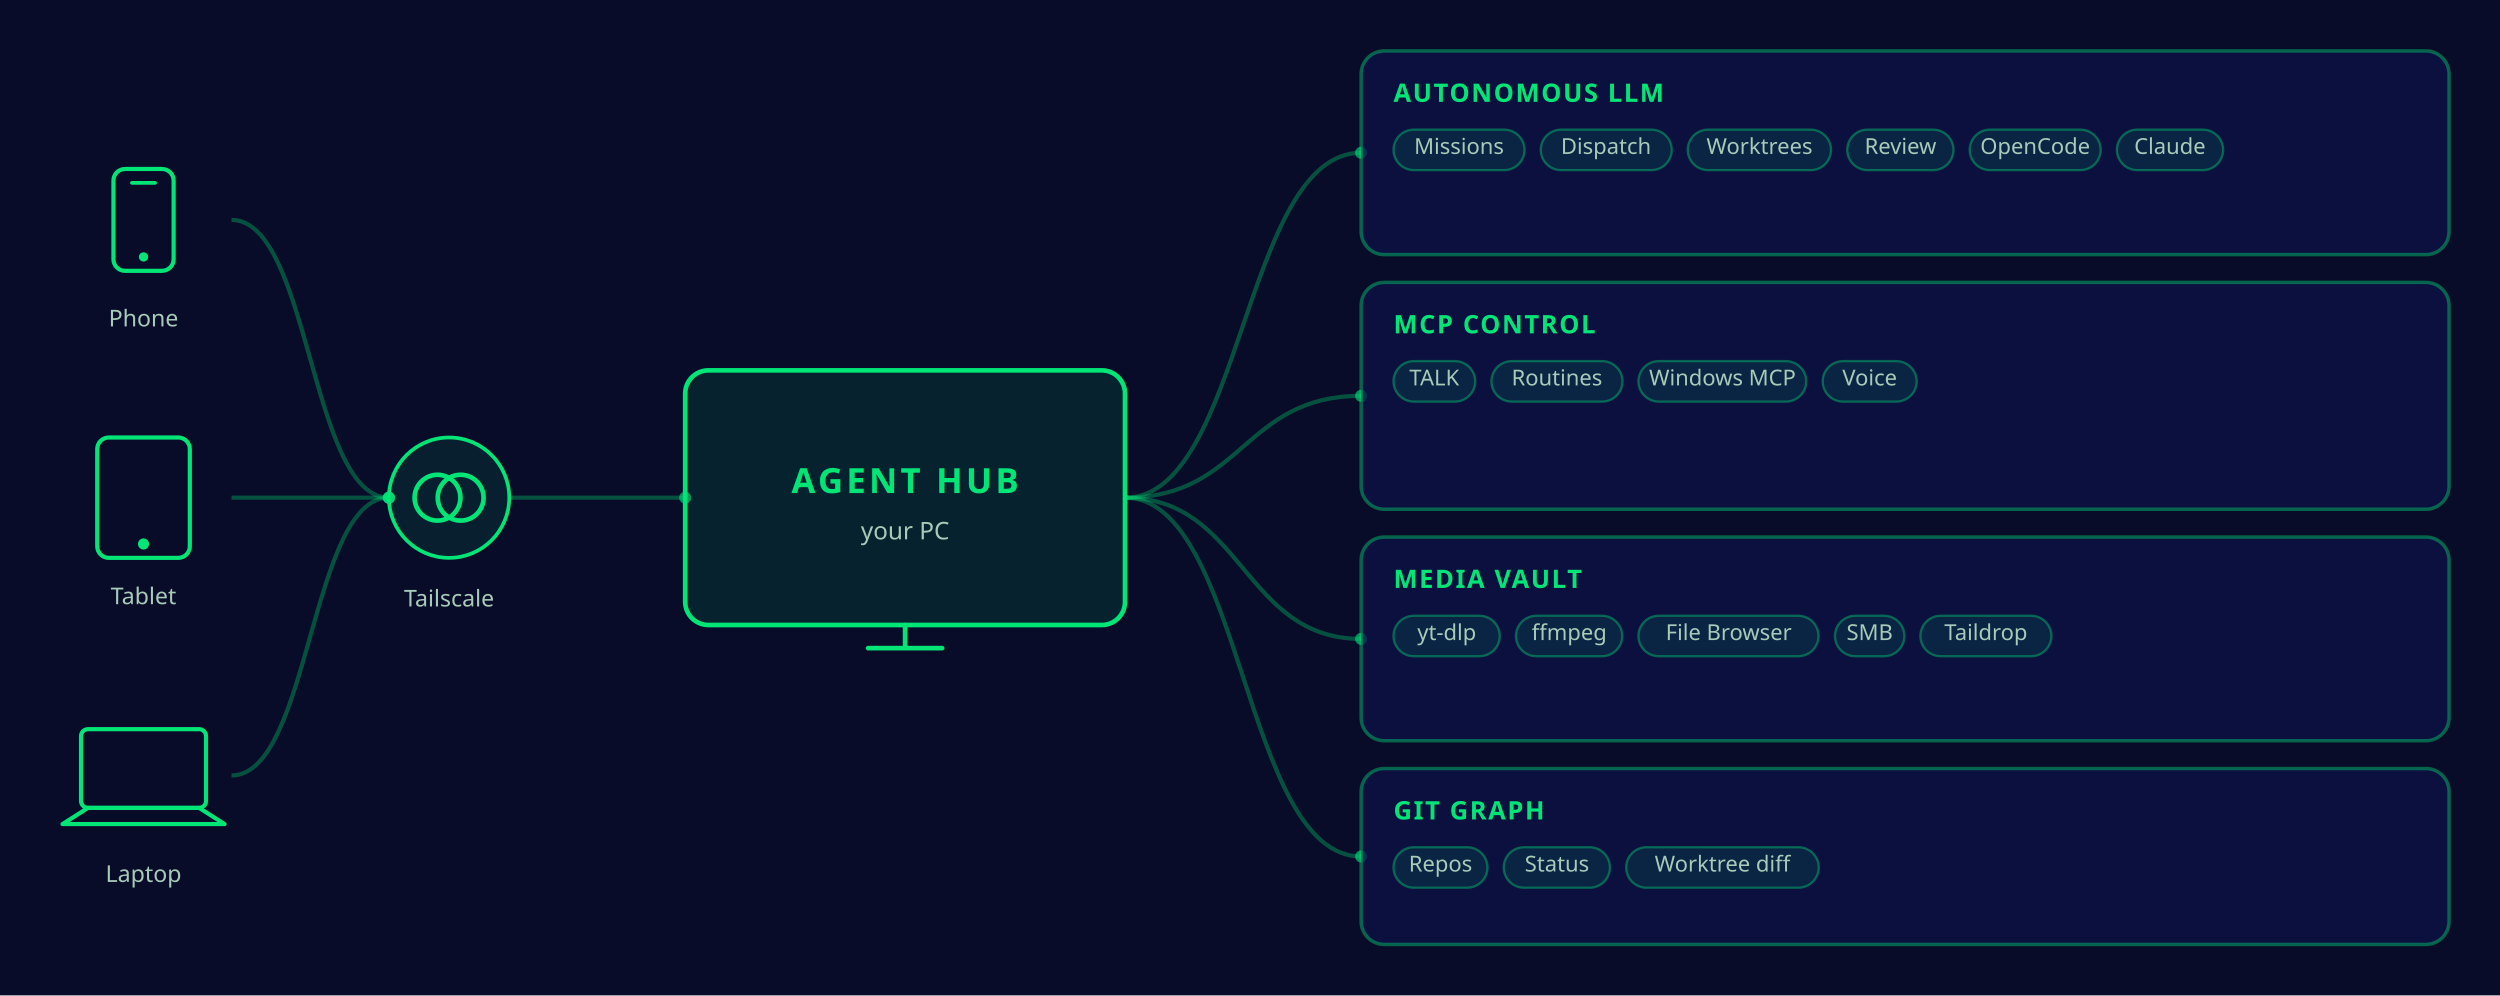
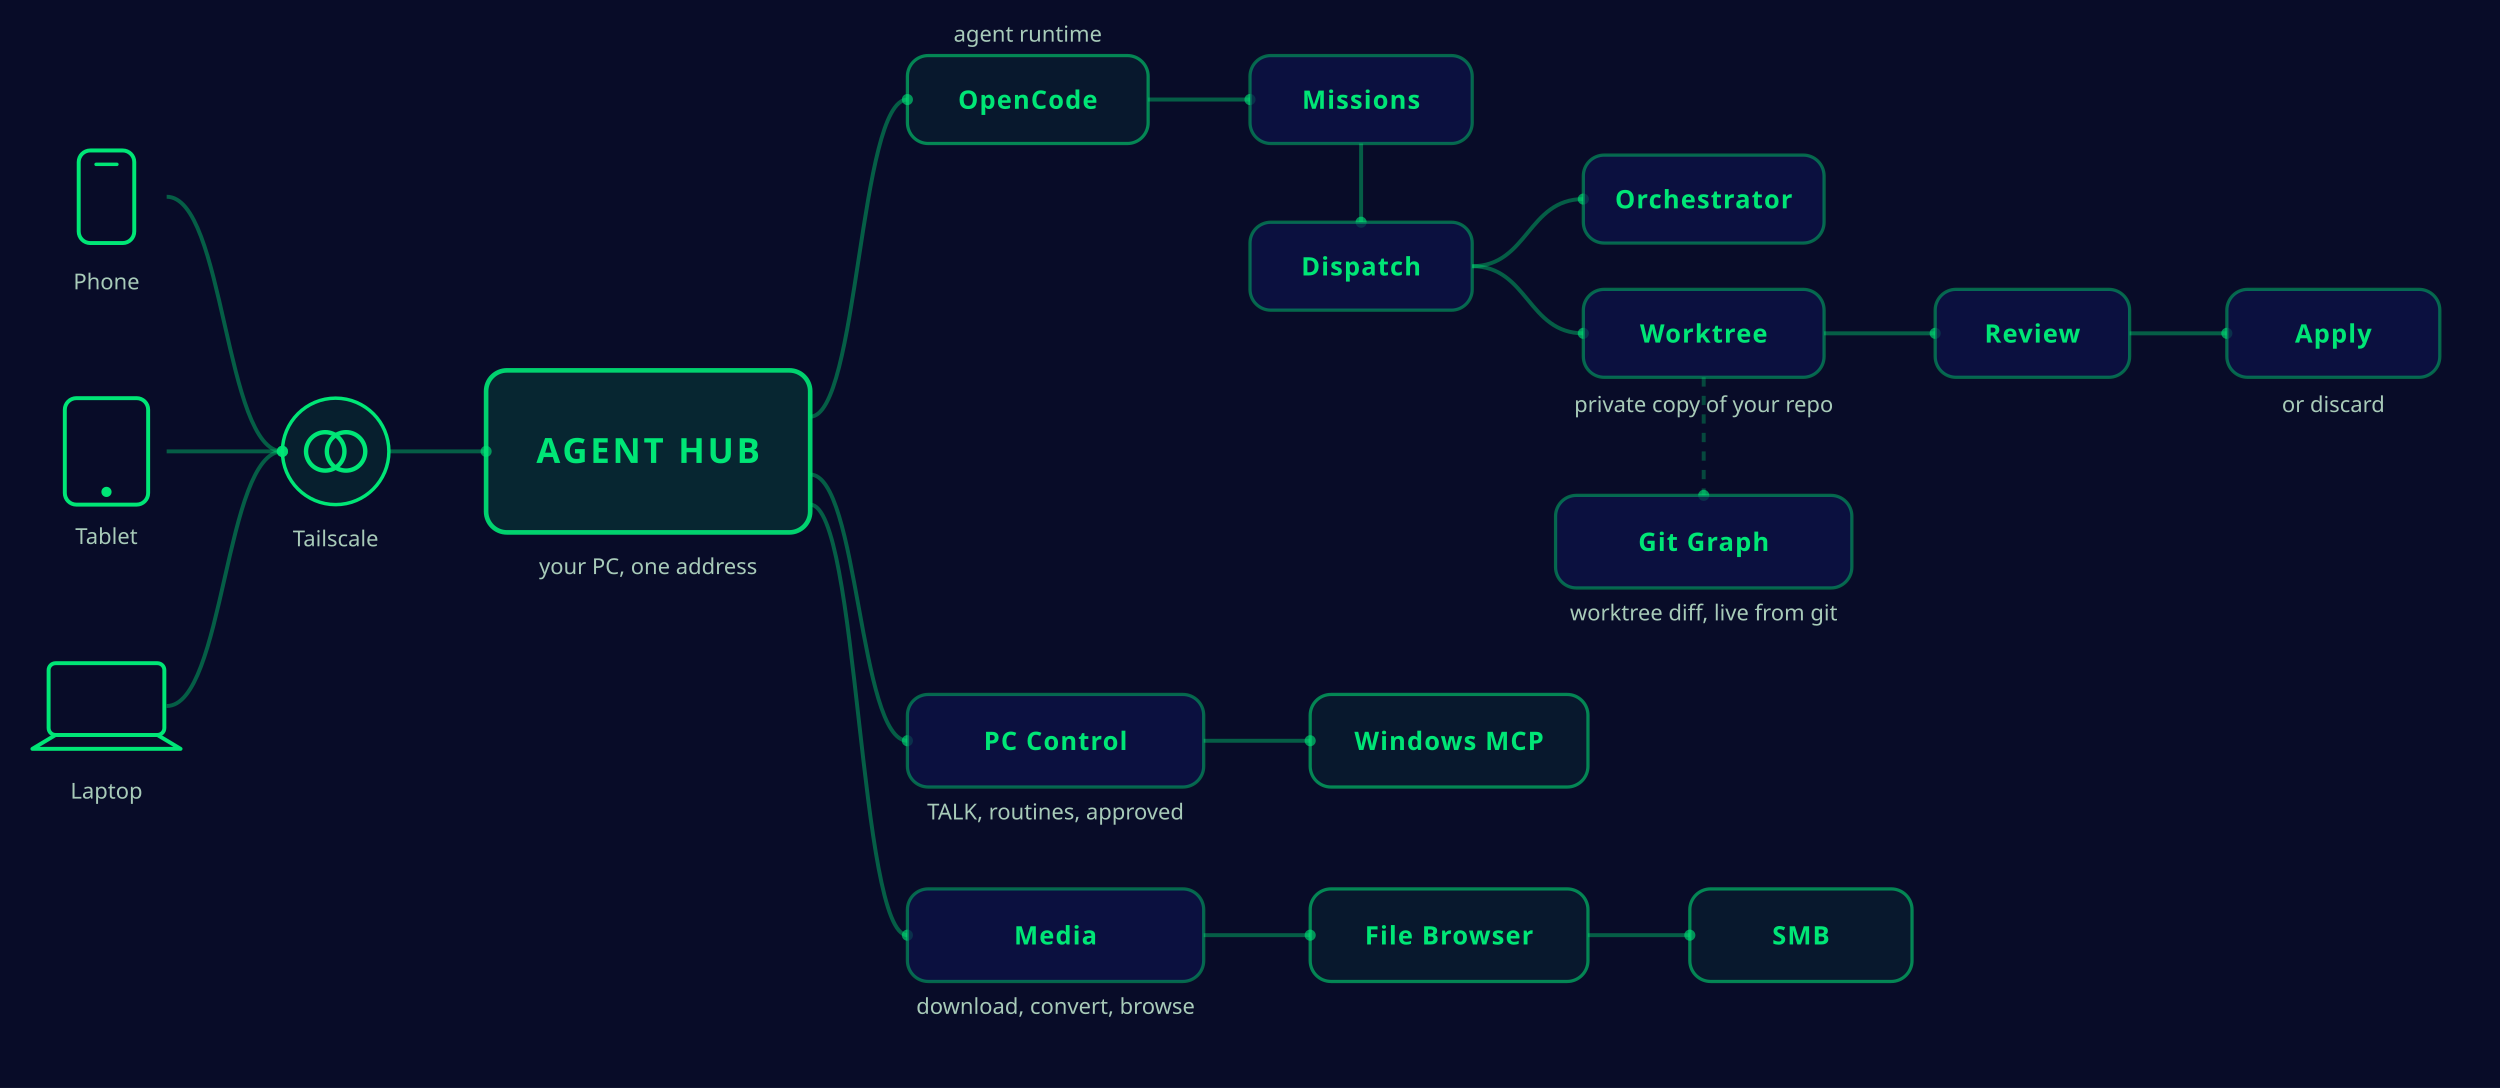
- <svg xmlns="http://www.w3.org/2000/svg" viewBox="0 0 1080 430" role="img" aria-label="Your phone, tablet and laptop reach your PC over Tailscale, where Agent Hub fronts autonomous LLM work, PC control, media and a git graph.">
-   <rect width="1080" height="430" fill="#080c28" />
-   <rect x="49.0" y="73.0" width="26.0" height="44.0" rx="5.0" fill="none" stroke="#00e676" stroke-width="1.8" />
-   <line x1="57.0" y1="79.0" x2="67.0" y2="79.0" stroke="#00e676" stroke-width="1.6" stroke-linecap="round" />
-   <circle cx="62.0" cy="111.0" r="2.0" fill="#00e676" />
-   <text x="62" y="141" text-anchor="middle" fill="#a8cbb9" font-family="Outfit,Segoe UI,sans-serif" font-size="10">Phone</text>
-   <path d="M100,95 C134,95 134,215 168,215" fill="none" stroke="#00e676" stroke-opacity=".32" stroke-width="1.8" />
-   <circle cx="168" cy="215" r="2.6" fill="#00e676" fill-opacity=".6" />
-   <rect x="42.0" y="189.0" width="40.0" height="52.0" rx="5.0" fill="none" stroke="#00e676" stroke-width="1.8" />
-   <circle cx="62.0" cy="235.0" r="2.4" fill="#00e676" />
-   <text x="62" y="261" text-anchor="middle" fill="#a8cbb9" font-family="Outfit,Segoe UI,sans-serif" font-size="10">Tablet</text>
-   <path d="M100,215 C134,215 134,215 168,215" fill="none" stroke="#00e676" stroke-opacity=".32" stroke-width="1.8" />
-   <circle cx="168" cy="215" r="2.6" fill="#00e676" fill-opacity=".6" />
-   <rect x="35.0" y="315.0" width="54.0" height="34.0" rx="3.0" fill="none" stroke="#00e676" stroke-width="1.8" />
-   <path d="M27.0,356.0 L38.0,349.0 L86.0,349.0 L97.0,356.0 Z" fill="none" stroke="#00e676" stroke-width="1.8" stroke-linejoin="round" />
-   <text x="62" y="381" text-anchor="middle" fill="#a8cbb9" font-family="Outfit,Segoe UI,sans-serif" font-size="10">Laptop</text>
-   <path d="M100,335 C134,335 134,215 168,215" fill="none" stroke="#00e676" stroke-opacity=".32" stroke-width="1.8" />
-   <circle cx="168" cy="215" r="2.6" fill="#00e676" fill-opacity=".6" />
-   <circle cx="194" cy="215" r="26" fill="rgba(0,230,118,.09)" stroke="#00e676" stroke-width="1.6" />
-   <circle cx="189" cy="215" r="9.9" fill="none" stroke="#00e676" stroke-width="2" />
-   <circle cx="199" cy="215" r="9.9" fill="none" stroke="#00e676" stroke-width="2" />
-   <text x="194" y="262" text-anchor="middle" fill="#a8cbb9" font-family="Outfit,Segoe UI,sans-serif" font-size="10">Tailscale</text>
-   <path d="M220,215 C258,215 258,215 296,215" fill="none" stroke="#00e676" stroke-opacity=".32" stroke-width="1.8" />
-   <circle cx="296" cy="215" r="2.6" fill="#00e676" fill-opacity=".6" />
-   <rect x="296" y="160" width="190" height="110" rx="10" fill="rgba(0,230,118,.10)" stroke="#00e676" stroke-width="2" />
-   <path d="M375.0,280 h32 M391.0,270 v10" stroke="#00e676" stroke-width="2" stroke-linecap="round" fill="none" />
-   <text x="391.0" y="213.0" text-anchor="middle" fill="#00e676" font-family="Orbitron,Segoe UI,sans-serif" font-size="15" font-weight="700" letter-spacing="1.4">AGENT HUB</text>
-   <text x="391.0" y="233.0" text-anchor="middle" fill="#a8cbb9" font-family="Outfit,Segoe UI,sans-serif" font-size="10.5">your PC</text>
-   <path d="M486,215 C537,215 537,66 588,66" fill="none" stroke="#00e676" stroke-opacity=".32" stroke-width="1.8" />
-   <circle cx="588" cy="66" r="2.6" fill="#00e676" fill-opacity=".6" />
-   <rect x="588" y="22" width="470" height="88" rx="10" fill="rgba(13,18,71,.75)" stroke="#00e676" stroke-opacity=".40" stroke-width="1.5" />
-   <text x="602" y="44" fill="#00e676" font-family="Orbitron,Segoe UI,sans-serif" font-size="11" font-weight="700" letter-spacing=".7">AUTONOMOUS LLM</text>
-   <rect x="602.0" y="56.0" width="56.6" height="17.5" rx="8.8" fill="rgba(0,230,118,.10)" stroke="#00e676" stroke-opacity=".38" stroke-width="1" />
-   <text x="630.3" y="66.5" text-anchor="middle" fill="#a8cbb9" font-family="Outfit,Segoe UI,sans-serif" font-size="9.5">Missions</text>
-   <rect x="665.6" y="56.0" width="56.6" height="17.5" rx="8.8" fill="rgba(0,230,118,.10)" stroke="#00e676" stroke-opacity=".38" stroke-width="1" />
-   <text x="693.8" y="66.5" text-anchor="middle" fill="#a8cbb9" font-family="Outfit,Segoe UI,sans-serif" font-size="9.5">Dispatch</text>
-   <rect x="729.1" y="56.0" width="61.9" height="17.5" rx="8.8" fill="rgba(0,230,118,.10)" stroke="#00e676" stroke-opacity=".38" stroke-width="1" />
-   <text x="760.1" y="66.5" text-anchor="middle" fill="#a8cbb9" font-family="Outfit,Segoe UI,sans-serif" font-size="9.5">Worktrees</text>
-   <rect x="798.0" y="56.0" width="45.9" height="17.5" rx="8.8" fill="rgba(0,230,118,.10)" stroke="#00e676" stroke-opacity=".38" stroke-width="1" />
-   <text x="821.0" y="66.5" text-anchor="middle" fill="#a8cbb9" font-family="Outfit,Segoe UI,sans-serif" font-size="9.5">Review</text>
-   <rect x="850.9" y="56.0" width="56.6" height="17.5" rx="8.8" fill="rgba(0,230,118,.10)" stroke="#00e676" stroke-opacity=".38" stroke-width="1" />
-   <text x="879.2" y="66.5" text-anchor="middle" fill="#a8cbb9" font-family="Outfit,Segoe UI,sans-serif" font-size="9.5">OpenCode</text>
-   <rect x="914.5" y="56.0" width="45.9" height="17.5" rx="8.8" fill="rgba(0,230,118,.10)" stroke="#00e676" stroke-opacity=".38" stroke-width="1" />
-   <text x="937.4" y="66.5" text-anchor="middle" fill="#a8cbb9" font-family="Outfit,Segoe UI,sans-serif" font-size="9.5">Claude</text>
-   <path d="M486,215 C537,215 537,171 588,171" fill="none" stroke="#00e676" stroke-opacity=".32" stroke-width="1.8" />
-   <circle cx="588" cy="171" r="2.6" fill="#00e676" fill-opacity=".6" />
-   <rect x="588" y="122" width="470" height="98" rx="10" fill="rgba(13,18,71,.75)" stroke="#00e676" stroke-opacity=".40" stroke-width="1.5" />
-   <text x="602" y="144" fill="#00e676" font-family="Orbitron,Segoe UI,sans-serif" font-size="11" font-weight="700" letter-spacing=".7">MCP CONTROL</text>
-   <rect x="602.0" y="156.0" width="35.3" height="17.5" rx="8.8" fill="rgba(0,230,118,.10)" stroke="#00e676" stroke-opacity=".38" stroke-width="1" />
-   <text x="619.6" y="166.5" text-anchor="middle" fill="#a8cbb9" font-family="Outfit,Segoe UI,sans-serif" font-size="9.5">TALK</text>
-   <rect x="644.3" y="156.0" width="56.6" height="17.5" rx="8.8" fill="rgba(0,230,118,.10)" stroke="#00e676" stroke-opacity=".38" stroke-width="1" />
-   <text x="672.6" y="166.5" text-anchor="middle" fill="#a8cbb9" font-family="Outfit,Segoe UI,sans-serif" font-size="9.5">Routines</text>
-   <rect x="707.8" y="156.0" width="72.5" height="17.5" rx="8.8" fill="rgba(0,230,118,.10)" stroke="#00e676" stroke-opacity=".38" stroke-width="1" />
-   <text x="744.1" y="166.5" text-anchor="middle" fill="#a8cbb9" font-family="Outfit,Segoe UI,sans-serif" font-size="9.5">Windows MCP</text>
-   <rect x="787.4" y="156.0" width="40.6" height="17.5" rx="8.8" fill="rgba(0,230,118,.10)" stroke="#00e676" stroke-opacity=".38" stroke-width="1" />
-   <text x="807.7" y="166.5" text-anchor="middle" fill="#a8cbb9" font-family="Outfit,Segoe UI,sans-serif" font-size="9.5">Voice</text>
-   <path d="M486,215 C537,215 537,276 588,276" fill="none" stroke="#00e676" stroke-opacity=".32" stroke-width="1.8" />
-   <circle cx="588" cy="276" r="2.6" fill="#00e676" fill-opacity=".6" />
-   <rect x="588" y="232" width="470" height="88" rx="10" fill="rgba(13,18,71,.75)" stroke="#00e676" stroke-opacity=".40" stroke-width="1.5" />
-   <text x="602" y="254" fill="#00e676" font-family="Orbitron,Segoe UI,sans-serif" font-size="11" font-weight="700" letter-spacing=".7">MEDIA VAULT</text>
-   <rect x="602.0" y="266.0" width="45.9" height="17.5" rx="8.8" fill="rgba(0,230,118,.10)" stroke="#00e676" stroke-opacity=".38" stroke-width="1" />
-   <text x="625.0" y="276.5" text-anchor="middle" fill="#a8cbb9" font-family="Outfit,Segoe UI,sans-serif" font-size="9.5">yt-dlp</text>
-   <rect x="654.9" y="266.0" width="45.9" height="17.5" rx="8.8" fill="rgba(0,230,118,.10)" stroke="#00e676" stroke-opacity=".38" stroke-width="1" />
-   <text x="677.9" y="276.5" text-anchor="middle" fill="#a8cbb9" font-family="Outfit,Segoe UI,sans-serif" font-size="9.5">ffmpeg</text>
-   <rect x="707.8" y="266.0" width="77.8" height="17.5" rx="8.8" fill="rgba(0,230,118,.10)" stroke="#00e676" stroke-opacity=".38" stroke-width="1" />
-   <text x="746.8" y="276.5" text-anchor="middle" fill="#a8cbb9" font-family="Outfit,Segoe UI,sans-serif" font-size="9.5">File Browser</text>
-   <rect x="792.7" y="266.0" width="30.0" height="17.5" rx="8.8" fill="rgba(0,230,118,.10)" stroke="#00e676" stroke-opacity=".38" stroke-width="1" />
-   <text x="807.7" y="276.5" text-anchor="middle" fill="#a8cbb9" font-family="Outfit,Segoe UI,sans-serif" font-size="9.5">SMB</text>
-   <rect x="829.6" y="266.0" width="56.6" height="17.5" rx="8.8" fill="rgba(0,230,118,.10)" stroke="#00e676" stroke-opacity=".38" stroke-width="1" />
-   <text x="857.9" y="276.5" text-anchor="middle" fill="#a8cbb9" font-family="Outfit,Segoe UI,sans-serif" font-size="9.5">Taildrop</text>
-   <path d="M486,215 C537,215 537,370 588,370" fill="none" stroke="#00e676" stroke-opacity=".32" stroke-width="1.8" />
-   <circle cx="588" cy="370" r="2.6" fill="#00e676" fill-opacity=".6" />
-   <rect x="588" y="332" width="470" height="76" rx="10" fill="rgba(13,18,71,.75)" stroke="#00e676" stroke-opacity=".40" stroke-width="1.5" />
-   <text x="602" y="354" fill="#00e676" font-family="Orbitron,Segoe UI,sans-serif" font-size="11" font-weight="700" letter-spacing=".7">GIT GRAPH</text>
-   <rect x="602.0" y="366.0" width="40.6" height="17.5" rx="8.8" fill="rgba(0,230,118,.10)" stroke="#00e676" stroke-opacity=".38" stroke-width="1" />
-   <text x="622.3" y="376.5" text-anchor="middle" fill="#a8cbb9" font-family="Outfit,Segoe UI,sans-serif" font-size="9.5">Repos</text>
-   <rect x="649.6" y="366.0" width="45.9" height="17.5" rx="8.8" fill="rgba(0,230,118,.10)" stroke="#00e676" stroke-opacity=".38" stroke-width="1" />
-   <text x="672.6" y="376.5" text-anchor="middle" fill="#a8cbb9" font-family="Outfit,Segoe UI,sans-serif" font-size="9.5">Status</text>
-   <rect x="702.5" y="366.0" width="83.2" height="17.5" rx="8.8" fill="rgba(0,230,118,.10)" stroke="#00e676" stroke-opacity=".38" stroke-width="1" />
-   <text x="744.1" y="376.5" text-anchor="middle" fill="#a8cbb9" font-family="Outfit,Segoe UI,sans-serif" font-size="9.5">Worktree diff</text>
+ <svg xmlns="http://www.w3.org/2000/svg" viewBox="0 0 1080 470" role="img" aria-label="Your devices reach the Hub over Tailscale. OpenCode feeds Missions, which dispatch into a git worktree; you review and apply, and the worktree feeds the Git Graph. PC control and media branch off the Hub.">
+   <rect width="1080" height="470" fill="#080c28" />
+   <rect x="34.0" y="65.0" width="24.0" height="40.0" rx="5.0" fill="none" stroke="#00e676" stroke-width="1.7" />
+   <line x1="41.5" y1="71.0" x2="50.5" y2="71.0" stroke="#00e676" stroke-width="1.5" stroke-linecap="round" />
+   <text x="46" y="125" text-anchor="middle" fill="#a8cbb9" font-family="Outfit,Segoe UI,sans-serif" font-size="9.5">Phone</text>
+   <path d="M72,85 C97,85 97,195 122,195" fill="none" stroke="#00e676" stroke-opacity="0.38" stroke-width="1.7" />
+   <circle cx="122" cy="195" r="2.4" fill="#00e676" fill-opacity=".6" />
+   <rect x="28.0" y="172.0" width="36.0" height="46.0" rx="5.0" fill="none" stroke="#00e676" stroke-width="1.7" />
+   <circle cx="46.0" cy="212.5" r="2.2" fill="#00e676" />
+   <text x="46" y="235" text-anchor="middle" fill="#a8cbb9" font-family="Outfit,Segoe UI,sans-serif" font-size="9.5">Tablet</text>
+   <path d="M72,195 C97,195 97,195 122,195" fill="none" stroke="#00e676" stroke-opacity="0.38" stroke-width="1.7" />
+   <circle cx="122" cy="195" r="2.4" fill="#00e676" fill-opacity=".6" />
+   <rect x="21.0" y="286.5" width="50.0" height="31.0" rx="3" fill="none" stroke="#00e676" stroke-width="1.7" />
+   <path d="M14.0,323.5 L24.0,317.5 L68.0,317.5 L78.0,323.5 Z" fill="none" stroke="#00e676" stroke-width="1.7" stroke-linejoin="round" />
+   <text x="46" y="345" text-anchor="middle" fill="#a8cbb9" font-family="Outfit,Segoe UI,sans-serif" font-size="9.5">Laptop</text>
+   <path d="M72,305 C97,305 97,195 122,195" fill="none" stroke="#00e676" stroke-opacity="0.38" stroke-width="1.7" />
+   <circle cx="122" cy="195" r="2.4" fill="#00e676" fill-opacity=".6" />
+   <circle cx="145" cy="195" r="23" fill="rgba(0,230,118,.09)" stroke="#00e676" stroke-width="1.5" />
+   <circle cx="140.5" cy="195" r="8.3" fill="none" stroke="#00e676" stroke-width="1.9" />
+   <circle cx="149.5" cy="195" r="8.3" fill="none" stroke="#00e676" stroke-width="1.9" />
+   <text x="145.0" y="236" text-anchor="middle" fill="#a8cbb9" font-family="Outfit,Segoe UI,sans-serif" font-size="9.5">Tailscale</text>
+   <path d="M168,195 C189,195 189,195 210,195" fill="none" stroke="#00e676" stroke-opacity="0.38" stroke-width="1.7" />
+   <circle cx="210" cy="195" r="2.4" fill="#00e676" fill-opacity=".6" />
+   <rect x="210" y="160" width="140" height="70" rx="9" fill="rgba(0,230,118,.12)" stroke="#00e676" stroke-opacity="0.9" stroke-width="2" />
+   <text x="280.0" y="200" text-anchor="middle" fill="#00e676" font-family="Orbitron,Segoe UI,sans-serif" font-size="15" font-weight="700" letter-spacing="1.2">AGENT HUB</text>
+   <text x="280.0" y="248" text-anchor="middle" fill="#a8cbb9" font-family="Outfit,Segoe UI,sans-serif" font-size="9.5">your PC, one address</text>
+   <rect x="392" y="24" width="104" height="38" rx="9" fill="rgba(0,230,118,.06)" stroke="#00e676" stroke-opacity="0.55" stroke-width="1.4" />
+   <text x="444.0" y="47" text-anchor="middle" fill="#00e676" font-family="Orbitron,Segoe UI,sans-serif" font-size="11" font-weight="700" letter-spacing="0.5">OpenCode</text>
+   <text x="444.0" y="18" text-anchor="middle" fill="#a8cbb9" font-family="Outfit,Segoe UI,sans-serif" font-size="9.5">agent runtime</text>
+   <path d="M496,43 C518,43 518,43 540,43" fill="none" stroke="#00e676" stroke-opacity="0.38" stroke-width="1.7" />
+   <circle cx="540" cy="43" r="2.4" fill="#00e676" fill-opacity=".6" />
+   <rect x="540" y="24" width="96" height="38" rx="9" fill="rgba(13,18,71,.75)" stroke="#00e676" stroke-opacity="0.42" stroke-width="1.4" />
+   <text x="588.0" y="47" text-anchor="middle" fill="#00e676" font-family="Orbitron,Segoe UI,sans-serif" font-size="11" font-weight="700" letter-spacing="0.5">Missions</text>
+   <path d="M588,62 C588,79 588,79 588,96" fill="none" stroke="#00e676" stroke-opacity="0.38" stroke-width="1.7" />
+   <circle cx="588" cy="96" r="2.4" fill="#00e676" fill-opacity=".6" />
+   <rect x="540" y="96" width="96" height="38" rx="9" fill="rgba(13,18,71,.75)" stroke="#00e676" stroke-opacity="0.42" stroke-width="1.4" />
+   <text x="588.0" y="119" text-anchor="middle" fill="#00e676" font-family="Orbitron,Segoe UI,sans-serif" font-size="11" font-weight="700" letter-spacing="0.5">Dispatch</text>
+   <path d="M636,115 C660,115 660,86 684,86" fill="none" stroke="#00e676" stroke-opacity="0.38" stroke-width="1.7" />
+   <circle cx="684" cy="86" r="2.4" fill="#00e676" fill-opacity=".6" />
+   <rect x="684" y="67" width="104" height="38" rx="9" fill="rgba(13,18,71,.75)" stroke="#00e676" stroke-opacity="0.42" stroke-width="1.4" />
+   <text x="736.0" y="90" text-anchor="middle" fill="#00e676" font-family="Orbitron,Segoe UI,sans-serif" font-size="11" font-weight="700" letter-spacing="0.5">Orchestrator</text>
+   <path d="M636,115 C660,115 660,144 684,144" fill="none" stroke="#00e676" stroke-opacity="0.38" stroke-width="1.7" />
+   <circle cx="684" cy="144" r="2.4" fill="#00e676" fill-opacity=".6" />
+   <rect x="684" y="125" width="104" height="38" rx="9" fill="rgba(13,18,71,.75)" stroke="#00e676" stroke-opacity="0.42" stroke-width="1.4" />
+   <text x="736.0" y="148" text-anchor="middle" fill="#00e676" font-family="Orbitron,Segoe UI,sans-serif" font-size="11" font-weight="700" letter-spacing="0.5">Worktree</text>
+   <text x="736.0" y="178" text-anchor="middle" fill="#a8cbb9" font-family="Outfit,Segoe UI,sans-serif" font-size="9.5">private copy of your repo</text>
+   <path d="M788,144 C812,144 812,144 836,144" fill="none" stroke="#00e676" stroke-opacity="0.38" stroke-width="1.7" />
+   <circle cx="836" cy="144" r="2.4" fill="#00e676" fill-opacity=".6" />
+   <rect x="836" y="125" width="84" height="38" rx="9" fill="rgba(13,18,71,.75)" stroke="#00e676" stroke-opacity="0.42" stroke-width="1.4" />
+   <text x="878.0" y="148" text-anchor="middle" fill="#00e676" font-family="Orbitron,Segoe UI,sans-serif" font-size="11" font-weight="700" letter-spacing="0.5">Review</text>
+   <path d="M920,144 C941,144 941,144 962,144" fill="none" stroke="#00e676" stroke-opacity="0.38" stroke-width="1.7" />
+   <circle cx="962" cy="144" r="2.4" fill="#00e676" fill-opacity=".6" />
+   <rect x="962" y="125" width="92" height="38" rx="9" fill="rgba(13,18,71,.75)" stroke="#00e676" stroke-opacity="0.42" stroke-width="1.4" />
+   <text x="1008.0" y="148" text-anchor="middle" fill="#00e676" font-family="Orbitron,Segoe UI,sans-serif" font-size="11" font-weight="700" letter-spacing="0.5">Apply</text>
+   <text x="1008.0" y="178" text-anchor="middle" fill="#a8cbb9" font-family="Outfit,Segoe UI,sans-serif" font-size="9.5">or discard</text>
+   <path d="M350,180 C371,180 371,43 392,43" fill="none" stroke="#00e676" stroke-opacity="0.38" stroke-width="1.7" />
+   <circle cx="392" cy="43" r="2.4" fill="#00e676" fill-opacity=".6" />
+   <path d="M736,163 C736,188 736,188 736,214" fill="none" stroke="#00e676" stroke-opacity="0.28" stroke-width="1.7" stroke-dasharray="4 4" />
+   <circle cx="736" cy="214" r="2.4" fill="#00e676" fill-opacity=".6" />
+   <rect x="672" y="214" width="128" height="40" rx="9" fill="rgba(13,18,71,.75)" stroke="#00e676" stroke-opacity="0.42" stroke-width="1.4" />
+   <text x="736.0" y="238" text-anchor="middle" fill="#00e676" font-family="Orbitron,Segoe UI,sans-serif" font-size="11" font-weight="700" letter-spacing="0.5">Git Graph</text>
+   <text x="736.0" y="268" text-anchor="middle" fill="#a8cbb9" font-family="Outfit,Segoe UI,sans-serif" font-size="9.5">worktree diff, live from git</text>
+   <path d="M350,205 C371,205 371,320 392,320" fill="none" stroke="#00e676" stroke-opacity="0.38" stroke-width="1.7" />
+   <circle cx="392" cy="320" r="2.4" fill="#00e676" fill-opacity=".6" />
+   <rect x="392" y="300" width="128" height="40" rx="9" fill="rgba(13,18,71,.75)" stroke="#00e676" stroke-opacity="0.42" stroke-width="1.4" />
+   <text x="456.0" y="324" text-anchor="middle" fill="#00e676" font-family="Orbitron,Segoe UI,sans-serif" font-size="11" font-weight="700" letter-spacing="0.5">PC Control</text>
+   <text x="456.0" y="354" text-anchor="middle" fill="#a8cbb9" font-family="Outfit,Segoe UI,sans-serif" font-size="9.5">TALK, routines, approved</text>
+   <path d="M520,320 C543,320 543,320 566,320" fill="none" stroke="#00e676" stroke-opacity="0.38" stroke-width="1.7" />
+   <circle cx="566" cy="320" r="2.4" fill="#00e676" fill-opacity=".6" />
+   <rect x="566" y="300" width="120" height="40" rx="9" fill="rgba(0,230,118,.06)" stroke="#00e676" stroke-opacity="0.55" stroke-width="1.4" />
+   <text x="626.0" y="324" text-anchor="middle" fill="#00e676" font-family="Orbitron,Segoe UI,sans-serif" font-size="11" font-weight="700" letter-spacing="0.5">Windows MCP</text>
+   <path d="M350,218 C371,218 371,404 392,404" fill="none" stroke="#00e676" stroke-opacity="0.38" stroke-width="1.7" />
+   <circle cx="392" cy="404" r="2.4" fill="#00e676" fill-opacity=".6" />
+   <rect x="392" y="384" width="128" height="40" rx="9" fill="rgba(13,18,71,.75)" stroke="#00e676" stroke-opacity="0.42" stroke-width="1.4" />
+   <text x="456.0" y="408" text-anchor="middle" fill="#00e676" font-family="Orbitron,Segoe UI,sans-serif" font-size="11" font-weight="700" letter-spacing="0.5">Media</text>
+   <text x="456.0" y="438" text-anchor="middle" fill="#a8cbb9" font-family="Outfit,Segoe UI,sans-serif" font-size="9.5">download, convert, browse</text>
+   <path d="M520,404 C543,404 543,404 566,404" fill="none" stroke="#00e676" stroke-opacity="0.38" stroke-width="1.7" />
+   <circle cx="566" cy="404" r="2.4" fill="#00e676" fill-opacity=".6" />
+   <rect x="566" y="384" width="120" height="40" rx="9" fill="rgba(0,230,118,.06)" stroke="#00e676" stroke-opacity="0.55" stroke-width="1.4" />
+   <text x="626.0" y="408" text-anchor="middle" fill="#00e676" font-family="Orbitron,Segoe UI,sans-serif" font-size="11" font-weight="700" letter-spacing="0.5">File Browser</text>
+   <path d="M686,404 C708,404 708,404 730,404" fill="none" stroke="#00e676" stroke-opacity="0.38" stroke-width="1.7" />
+   <circle cx="730" cy="404" r="2.4" fill="#00e676" fill-opacity=".6" />
+   <rect x="730" y="384" width="96" height="40" rx="9" fill="rgba(0,230,118,.06)" stroke="#00e676" stroke-opacity="0.55" stroke-width="1.4" />
+   <text x="778.0" y="408" text-anchor="middle" fill="#00e676" font-family="Orbitron,Segoe UI,sans-serif" font-size="11" font-weight="700" letter-spacing="0.5">SMB</text>
</svg>
